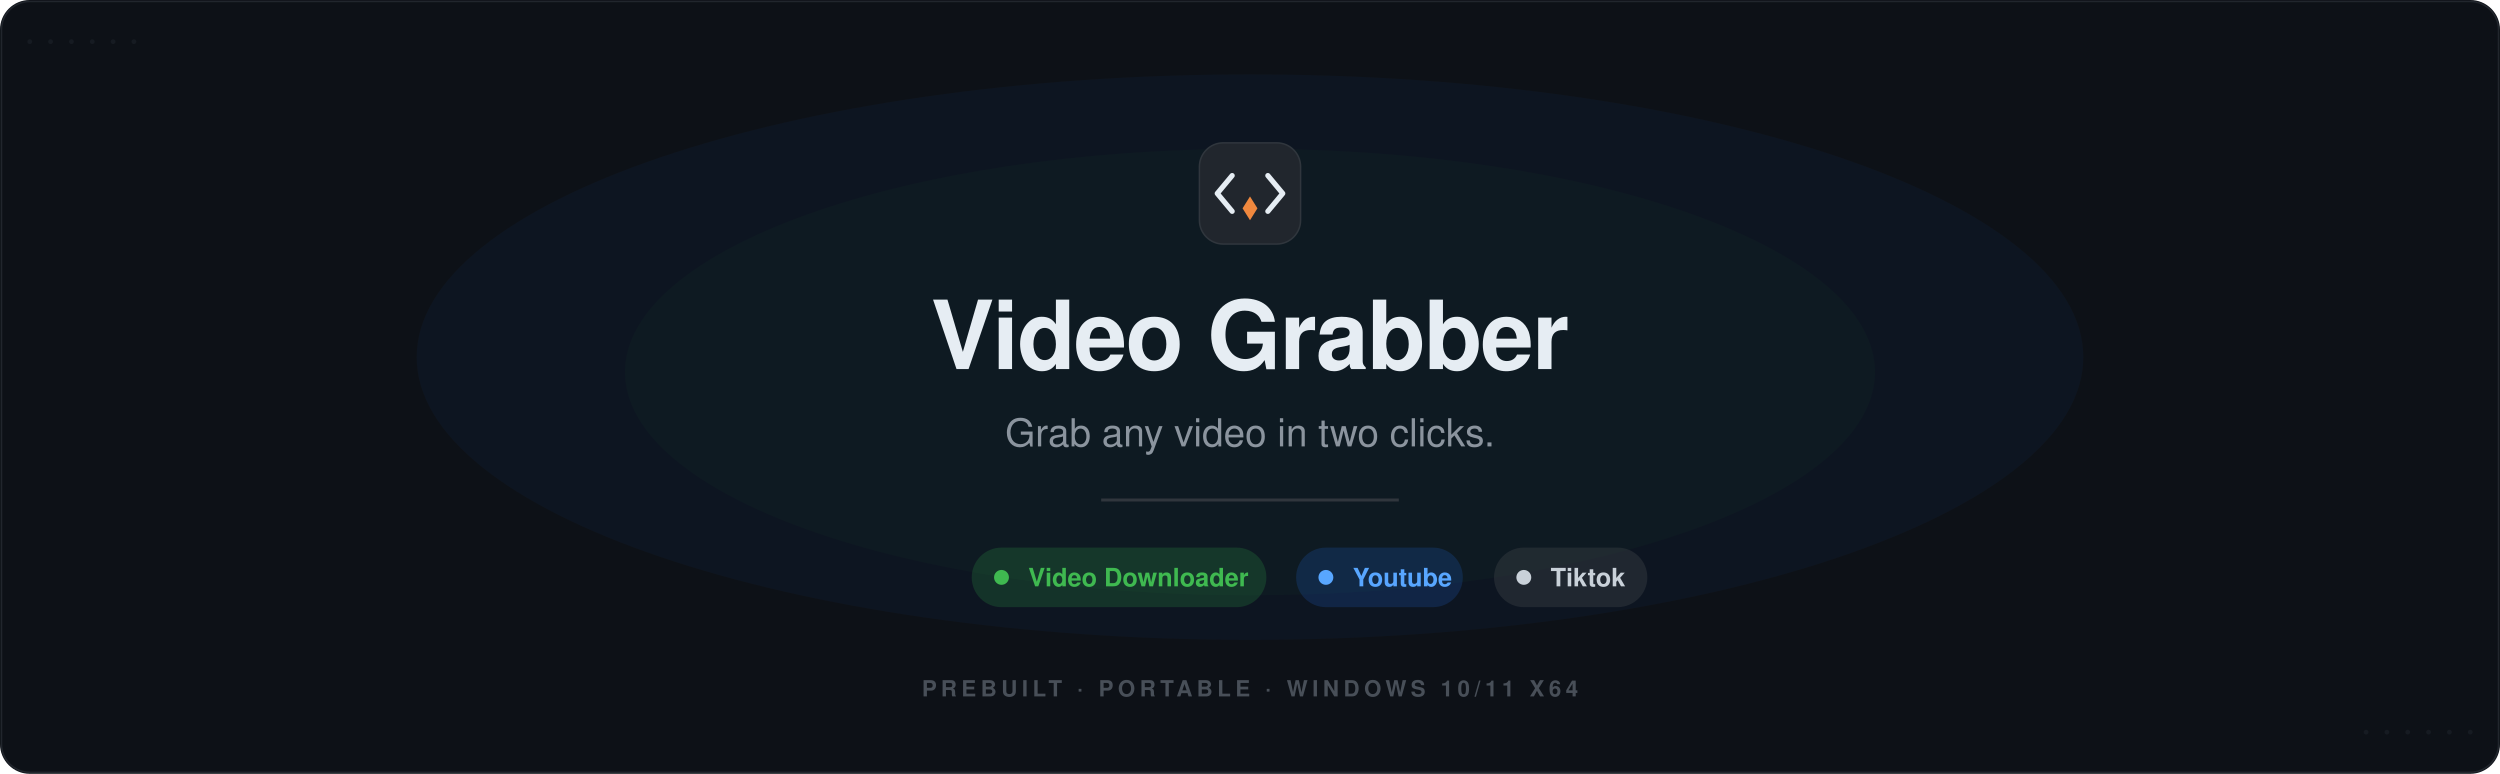
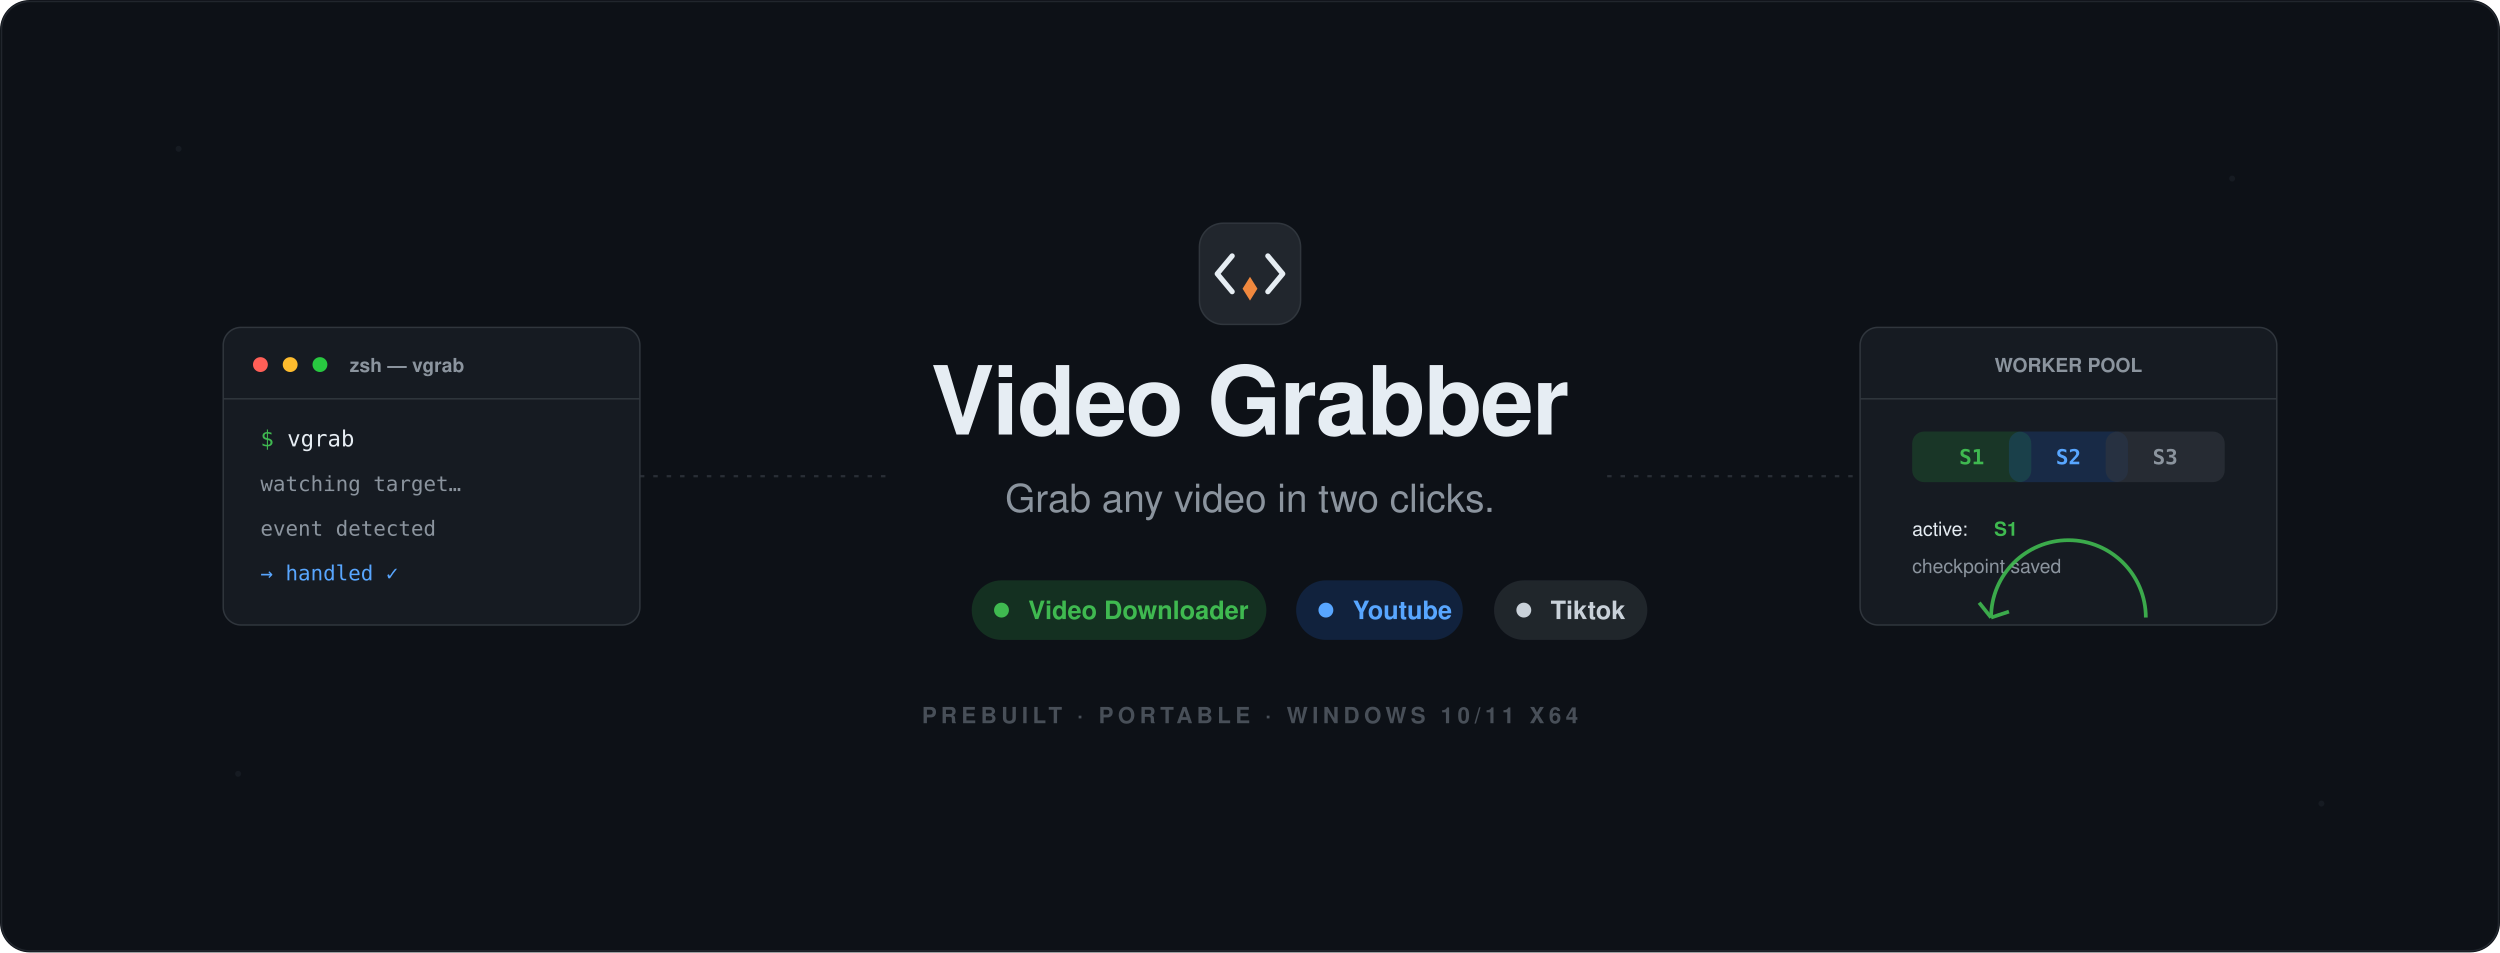
- <svg xmlns="http://www.w3.org/2000/svg" width="1680" height="520" viewBox="0 0 1680 520" fill="none" font-family="Segoe UI, Helvetica, Arial, sans-serif">
-   <rect width="1680" height="520" rx="20" fill="#0d1117" />
-   <rect x="1" y="1" width="1678" height="518" rx="19" fill="none" stroke="#21262d" />
-   <ellipse cx="840" cy="240" rx="560" ry="190" fill="#1f6feb" opacity="0.05" />
-   <ellipse cx="840" cy="250" rx="420" ry="150" fill="#238636" opacity="0.05" />
+ <svg xmlns="http://www.w3.org/2000/svg" width="1680" height="640" viewBox="0 0 1680 640" fill="none" font-family="Segoe UI, Helvetica, Arial, sans-serif">
+   <rect width="1680" height="640" rx="20" fill="#0d1117" />
+   <rect x="1" y="1" width="1678" height="638" rx="19" fill="none" stroke="#21262d" />
  <g fill="#161b22">
-     <circle cx="20" cy="28" r="1.6" />
-     <circle cx="34" cy="28" r="1.6" />
-     <circle cx="48" cy="28" r="1.6" />
-     <circle cx="62" cy="28" r="1.6" />
-     <circle cx="76" cy="28" r="1.6" />
-     <circle cx="90" cy="28" r="1.6" />
-     <circle cx="1660" cy="492" r="1.6" />
-     <circle cx="1646" cy="492" r="1.6" />
-     <circle cx="1632" cy="492" r="1.6" />
-     <circle cx="1618" cy="492" r="1.6" />
-     <circle cx="1604" cy="492" r="1.6" />
-     <circle cx="1590" cy="492" r="1.6" />
+     <circle cx="120" cy="100" r="2" />
+     <circle cx="1560" cy="540" r="2" />
+     <circle cx="1500" cy="120" r="2" />
+     <circle cx="160" cy="520" r="2" />
  </g>
  <g>
-     <rect x="806" y="96" width="68" height="68" rx="16" fill="#21262d" stroke="#30363d" />
-     <path d="M 828 118 l -10 12 l 10 12" stroke="#e6edf3" stroke-width="3.5" stroke-linecap="round" stroke-linejoin="round" fill="none" />
-     <path d="M 852 118 l 10 12 l -10 12" stroke="#e6edf3" stroke-width="3.5" stroke-linecap="round" stroke-linejoin="round" fill="none" />
-     <path d="M 840 132 l 5 8 l -5 8 l -5 -8 z" fill="#f0883e" />
+     <rect x="150" y="220" width="280" height="200" rx="12" fill="#161b22" stroke="#30363d" />
+     <circle cx="175" cy="245" r="5" fill="#ff5f57" />
+     <circle cx="195" cy="245" r="5" fill="#febc2e" />
+     <circle cx="215" cy="245" r="5" fill="#28c840" />
+     <text x="235" y="250" fill="#8b949e" font-size="13" font-weight="600">zsh — vgrab</text>
+     <line x1="150" y1="268" x2="430" y2="268" stroke="#30363d" />
+     <text x="175" y="300" font-family="Menlo, Consolas, monospace" font-size="15" fill="#3fb950">$</text>
+     <text x="193" y="300" font-family="Menlo, Consolas, monospace" font-size="15" fill="#e6edf3">vgrab</text>
+     <text x="175" y="330" font-family="Menlo, Consolas, monospace" font-size="14" fill="#8b949e">watching target…</text>
+     <text x="175" y="360" font-family="Menlo, Consolas, monospace" font-size="14" fill="#8b949e">event detected</text>
+     <text x="175" y="390" font-family="Menlo, Consolas, monospace" font-size="14" fill="#58a6ff">→ handled ✓</text>
  </g>
-   <text x="840" y="248" text-anchor="middle" fill="#e6edf3" font-size="64" font-weight="800" letter-spacing="-1">Video Grabber</text>
-   <text x="840" y="300" text-anchor="middle" fill="#8b949e" font-size="26" font-weight="500">Grab any video in two clicks.</text>
-   <line x1="740" y1="336" x2="940" y2="336" stroke="#30363d" stroke-width="2" />
-   <rect x="653" y="368" width="198" height="40" rx="20" fill="#2ea043" opacity="0.22" />
-   <circle cx="673" cy="388" r="5" fill="#3fb950" />
-   <text x="691" y="394" fill="#3fb950" font-size="17" font-weight="600">Video Downloader</text>
-   <rect x="871" y="368" width="112" height="40" rx="20" fill="#1f6feb" opacity="0.18" />
-   <circle cx="891" cy="388" r="5" fill="#58a6ff" />
-   <text x="909" y="394" fill="#58a6ff" font-size="17" font-weight="600">Youtube</text>
-   <rect x="1004" y="368" width="103" height="40" rx="20" fill="#30363d" opacity="0.55" />
-   <circle cx="1024" cy="388" r="5" fill="#c9d1d9" />
-   <text x="1042" y="394" fill="#c9d1d9" font-size="17" font-weight="600">Tiktok</text>
-   <text x="840" y="468" text-anchor="middle" fill="#484f58" font-size="15" font-weight="600" letter-spacing="3">PREBUILT · PORTABLE · WINDOWS 10/11 X64</text>
+   <g>
+     <rect x="1250" y="220" width="280" height="200" rx="12" fill="#161b22" stroke="#30363d" />
+     <text x="1390" y="250" text-anchor="middle" fill="#8b949e" font-size="13" font-weight="600">WORKER POOL</text>
+     <line x1="1250" y1="268" x2="1530" y2="268" stroke="#30363d" />
+     <rect x="1285" y="290" width="80" height="34" rx="8" fill="#238636" opacity="0.25" />
+     <text x="1325" y="312" text-anchor="middle" fill="#3fb950" font-size="14" font-weight="700" font-family="Menlo, Consolas, monospace">S1</text>
+     <rect x="1350" y="290" width="80" height="34" rx="8" fill="#1f6feb" opacity="0.18" />
+     <text x="1390" y="312" text-anchor="middle" fill="#58a6ff" font-size="14" font-weight="700" font-family="Menlo, Consolas, monospace">S2</text>
+     <rect x="1415" y="290" width="80" height="34" rx="8" fill="#30363d" opacity="0.6" />
+     <text x="1455" y="312" text-anchor="middle" fill="#8b949e" font-size="14" font-weight="700" font-family="Menlo, Consolas, monospace">S3</text>
+     <text x="1285" y="360" fill="#e6edf3" font-size="13">active:</text>
+     <text x="1340" y="360" fill="#3fb950" font-size="13" font-weight="700">S1</text>
+     <text x="1285" y="385" fill="#8b949e" font-size="13">checkpoint saved</text>
+     <g stroke="#3fb950" stroke-width="2.5" fill="none" opacity="0.9">
+       <path d="M 1338 415 A 44 44 0 1 1 1442 415" />
+       <path d="M 1338 415 l -8 -10 M 1338 415 l 12 -4" />
+     </g>
+   </g>
+   <g stroke="#30363d" stroke-width="1.5" stroke-dasharray="3 6" opacity="0.8">
+     <line x1="430" y1="320" x2="600" y2="320" />
+     <line x1="1080" y1="320" x2="1250" y2="320" />
+   </g>
+   <g>
+     <rect x="806" y="150" width="68" height="68" rx="16" fill="#21262d" stroke="#30363d" />
+     <path d="M 828 172 l -10 12 l 10 12" stroke="#e6edf3" stroke-width="3.5" stroke-linecap="round" stroke-linejoin="round" fill="none" />
+     <path d="M 852 172 l 10 12 l -10 12" stroke="#e6edf3" stroke-width="3.5" stroke-linecap="round" stroke-linejoin="round" fill="none" />
+     <path d="M 840 186 l 5 8 l -5 8 l -5 -8 z" fill="#f0883e" />
+   </g>
+   <text x="840" y="292" text-anchor="middle" fill="#e6edf3" font-size="64" font-weight="800" letter-spacing="-1">Video Grabber</text>
+   <text x="840" y="344" text-anchor="middle" fill="#8b949e" font-size="26" font-weight="500">Grab any video in two clicks.</text>
+   <rect x="653" y="390" width="198" height="40" rx="20" fill="#2ea043" opacity="0.22" />
+   <circle cx="673" cy="410" r="5" fill="#3fb950" />
+   <text x="691" y="416" fill="#3fb950" font-size="17" font-weight="600">Video Downloader</text>
+   <rect x="871" y="390" width="112" height="40" rx="20" fill="#1f6feb" opacity="0.18" />
+   <circle cx="891" cy="410" r="5" fill="#58a6ff" />
+   <text x="909" y="416" fill="#58a6ff" font-size="17" font-weight="600">Youtube</text>
+   <rect x="1004" y="390" width="103" height="40" rx="20" fill="#30363d" opacity="0.55" />
+   <circle cx="1024" cy="410" r="5" fill="#c9d1d9" />
+   <text x="1042" y="416" fill="#c9d1d9" font-size="17" font-weight="600">Tiktok</text>
+   <text x="840" y="486" text-anchor="middle" fill="#484f58" font-size="15" font-weight="600" letter-spacing="3">PREBUILT · PORTABLE · WINDOWS 10/11 X64</text>
</svg>
